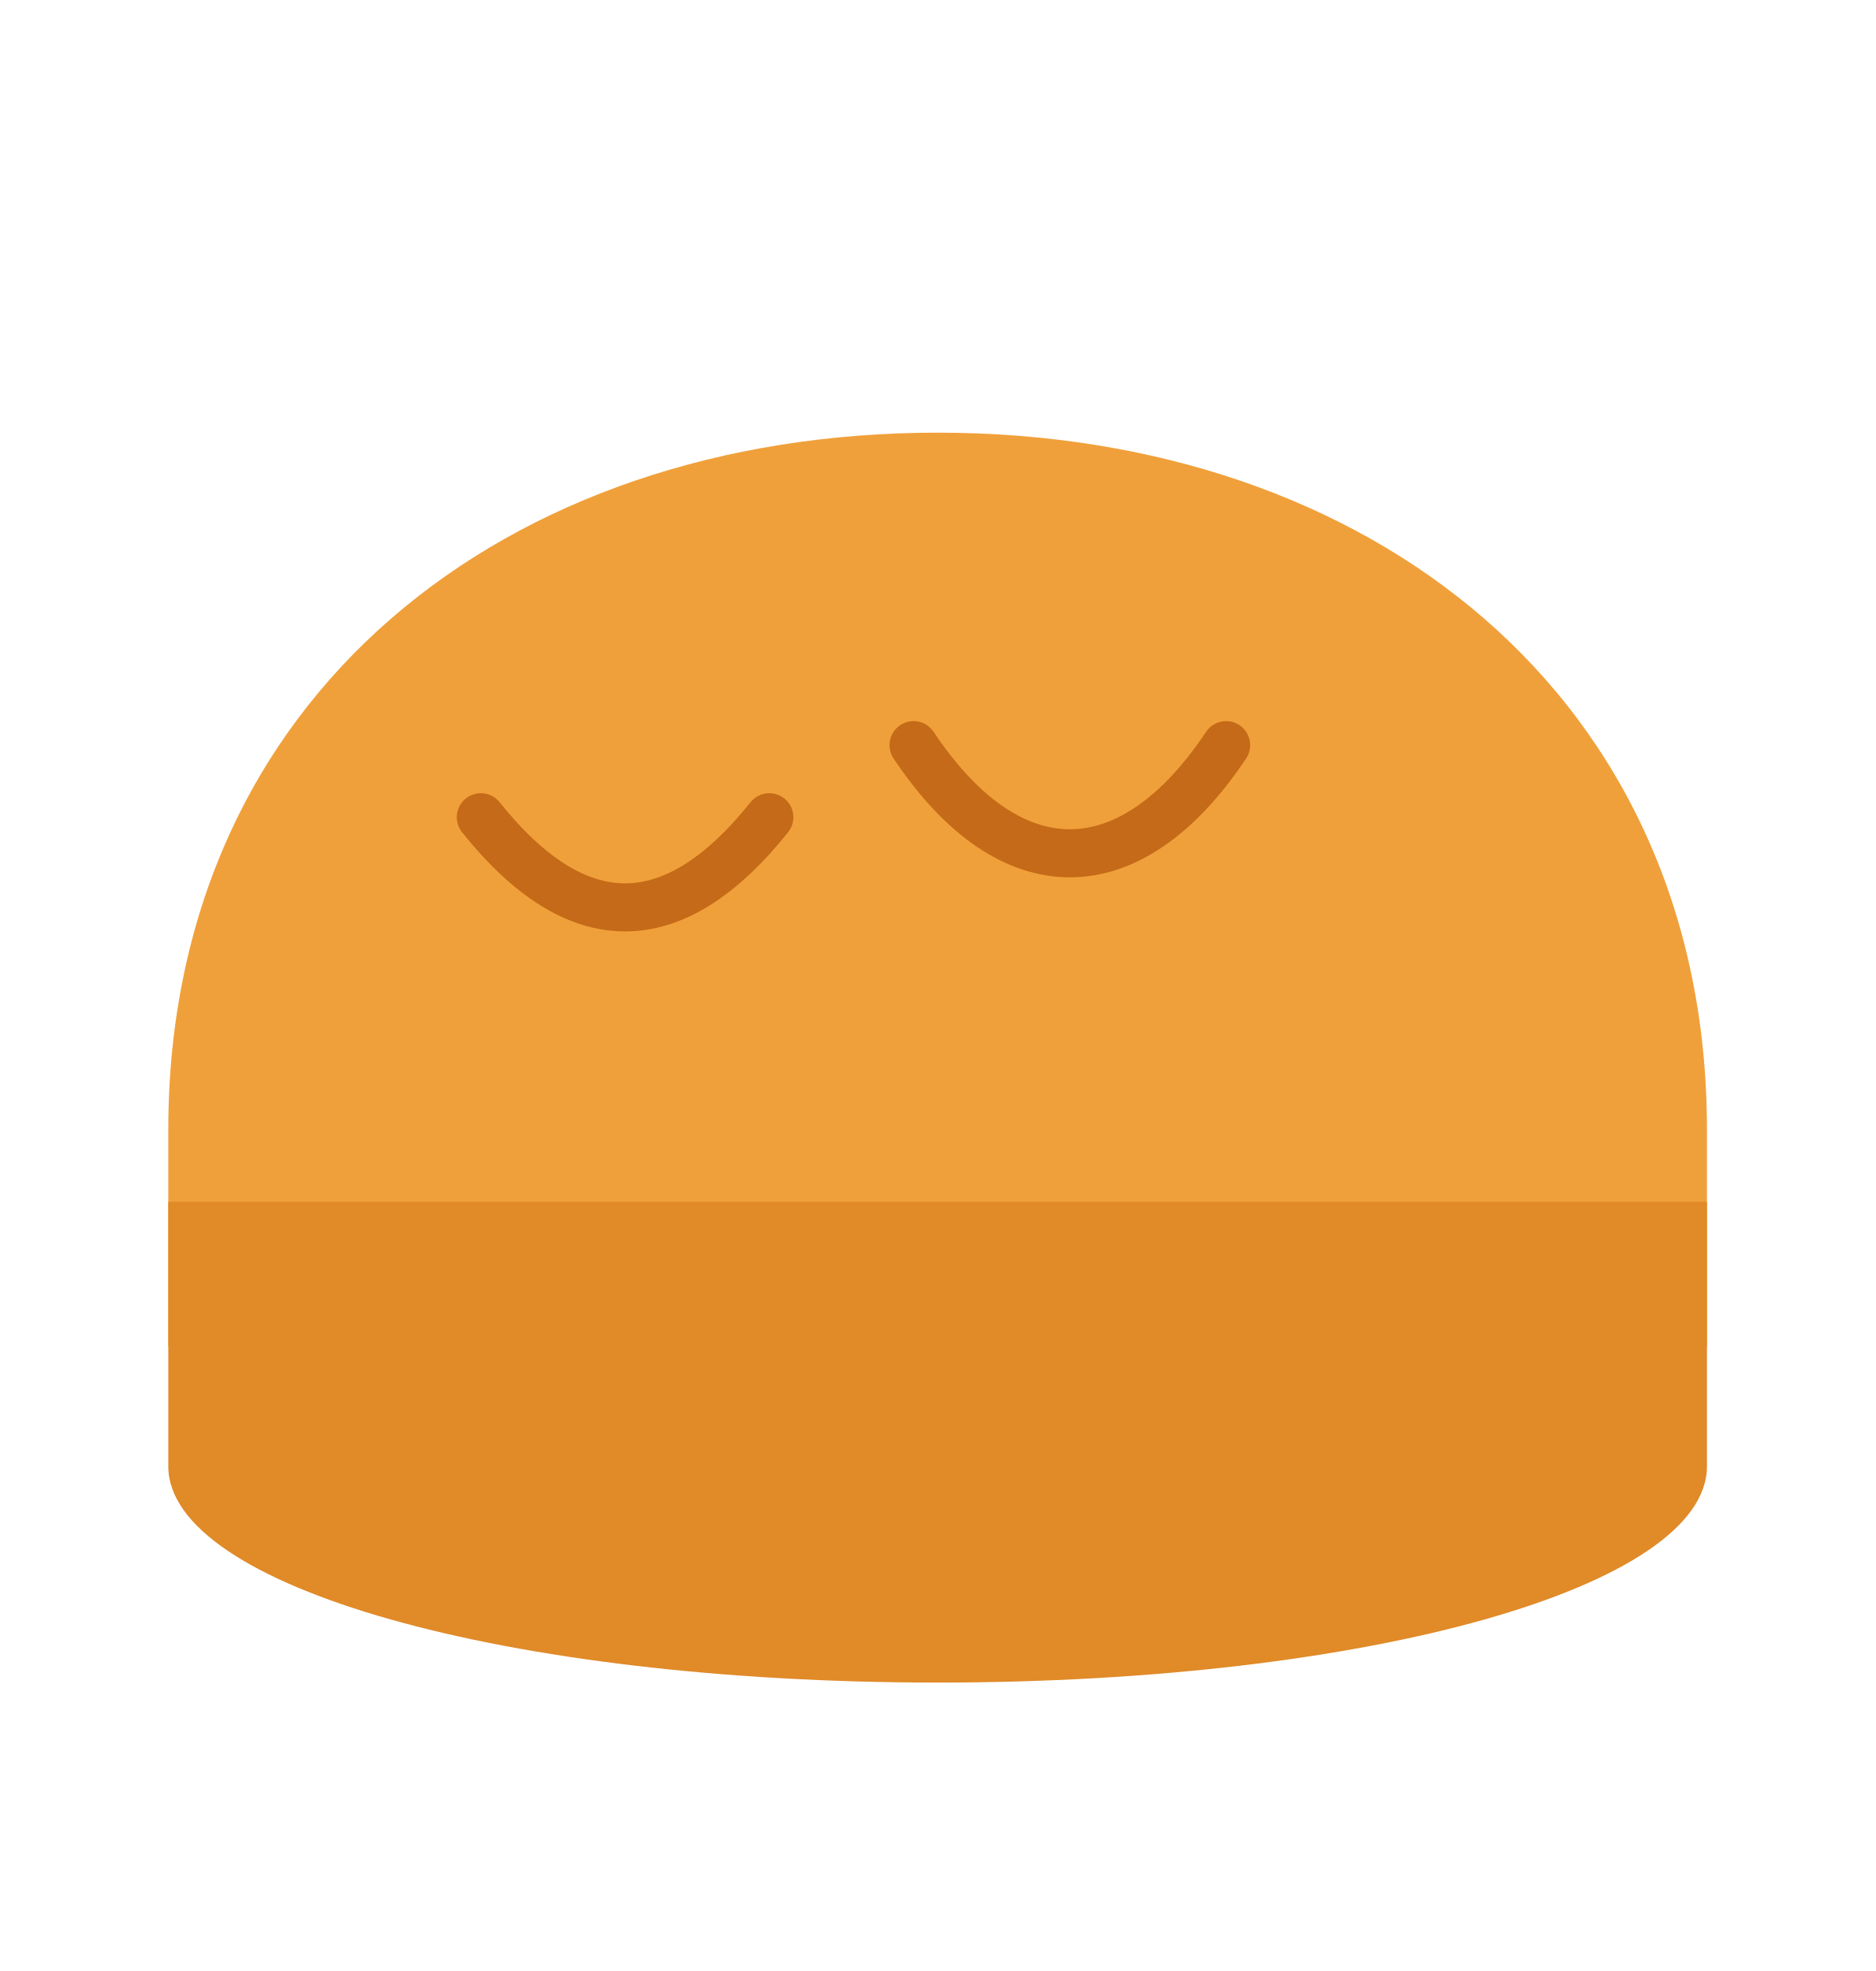
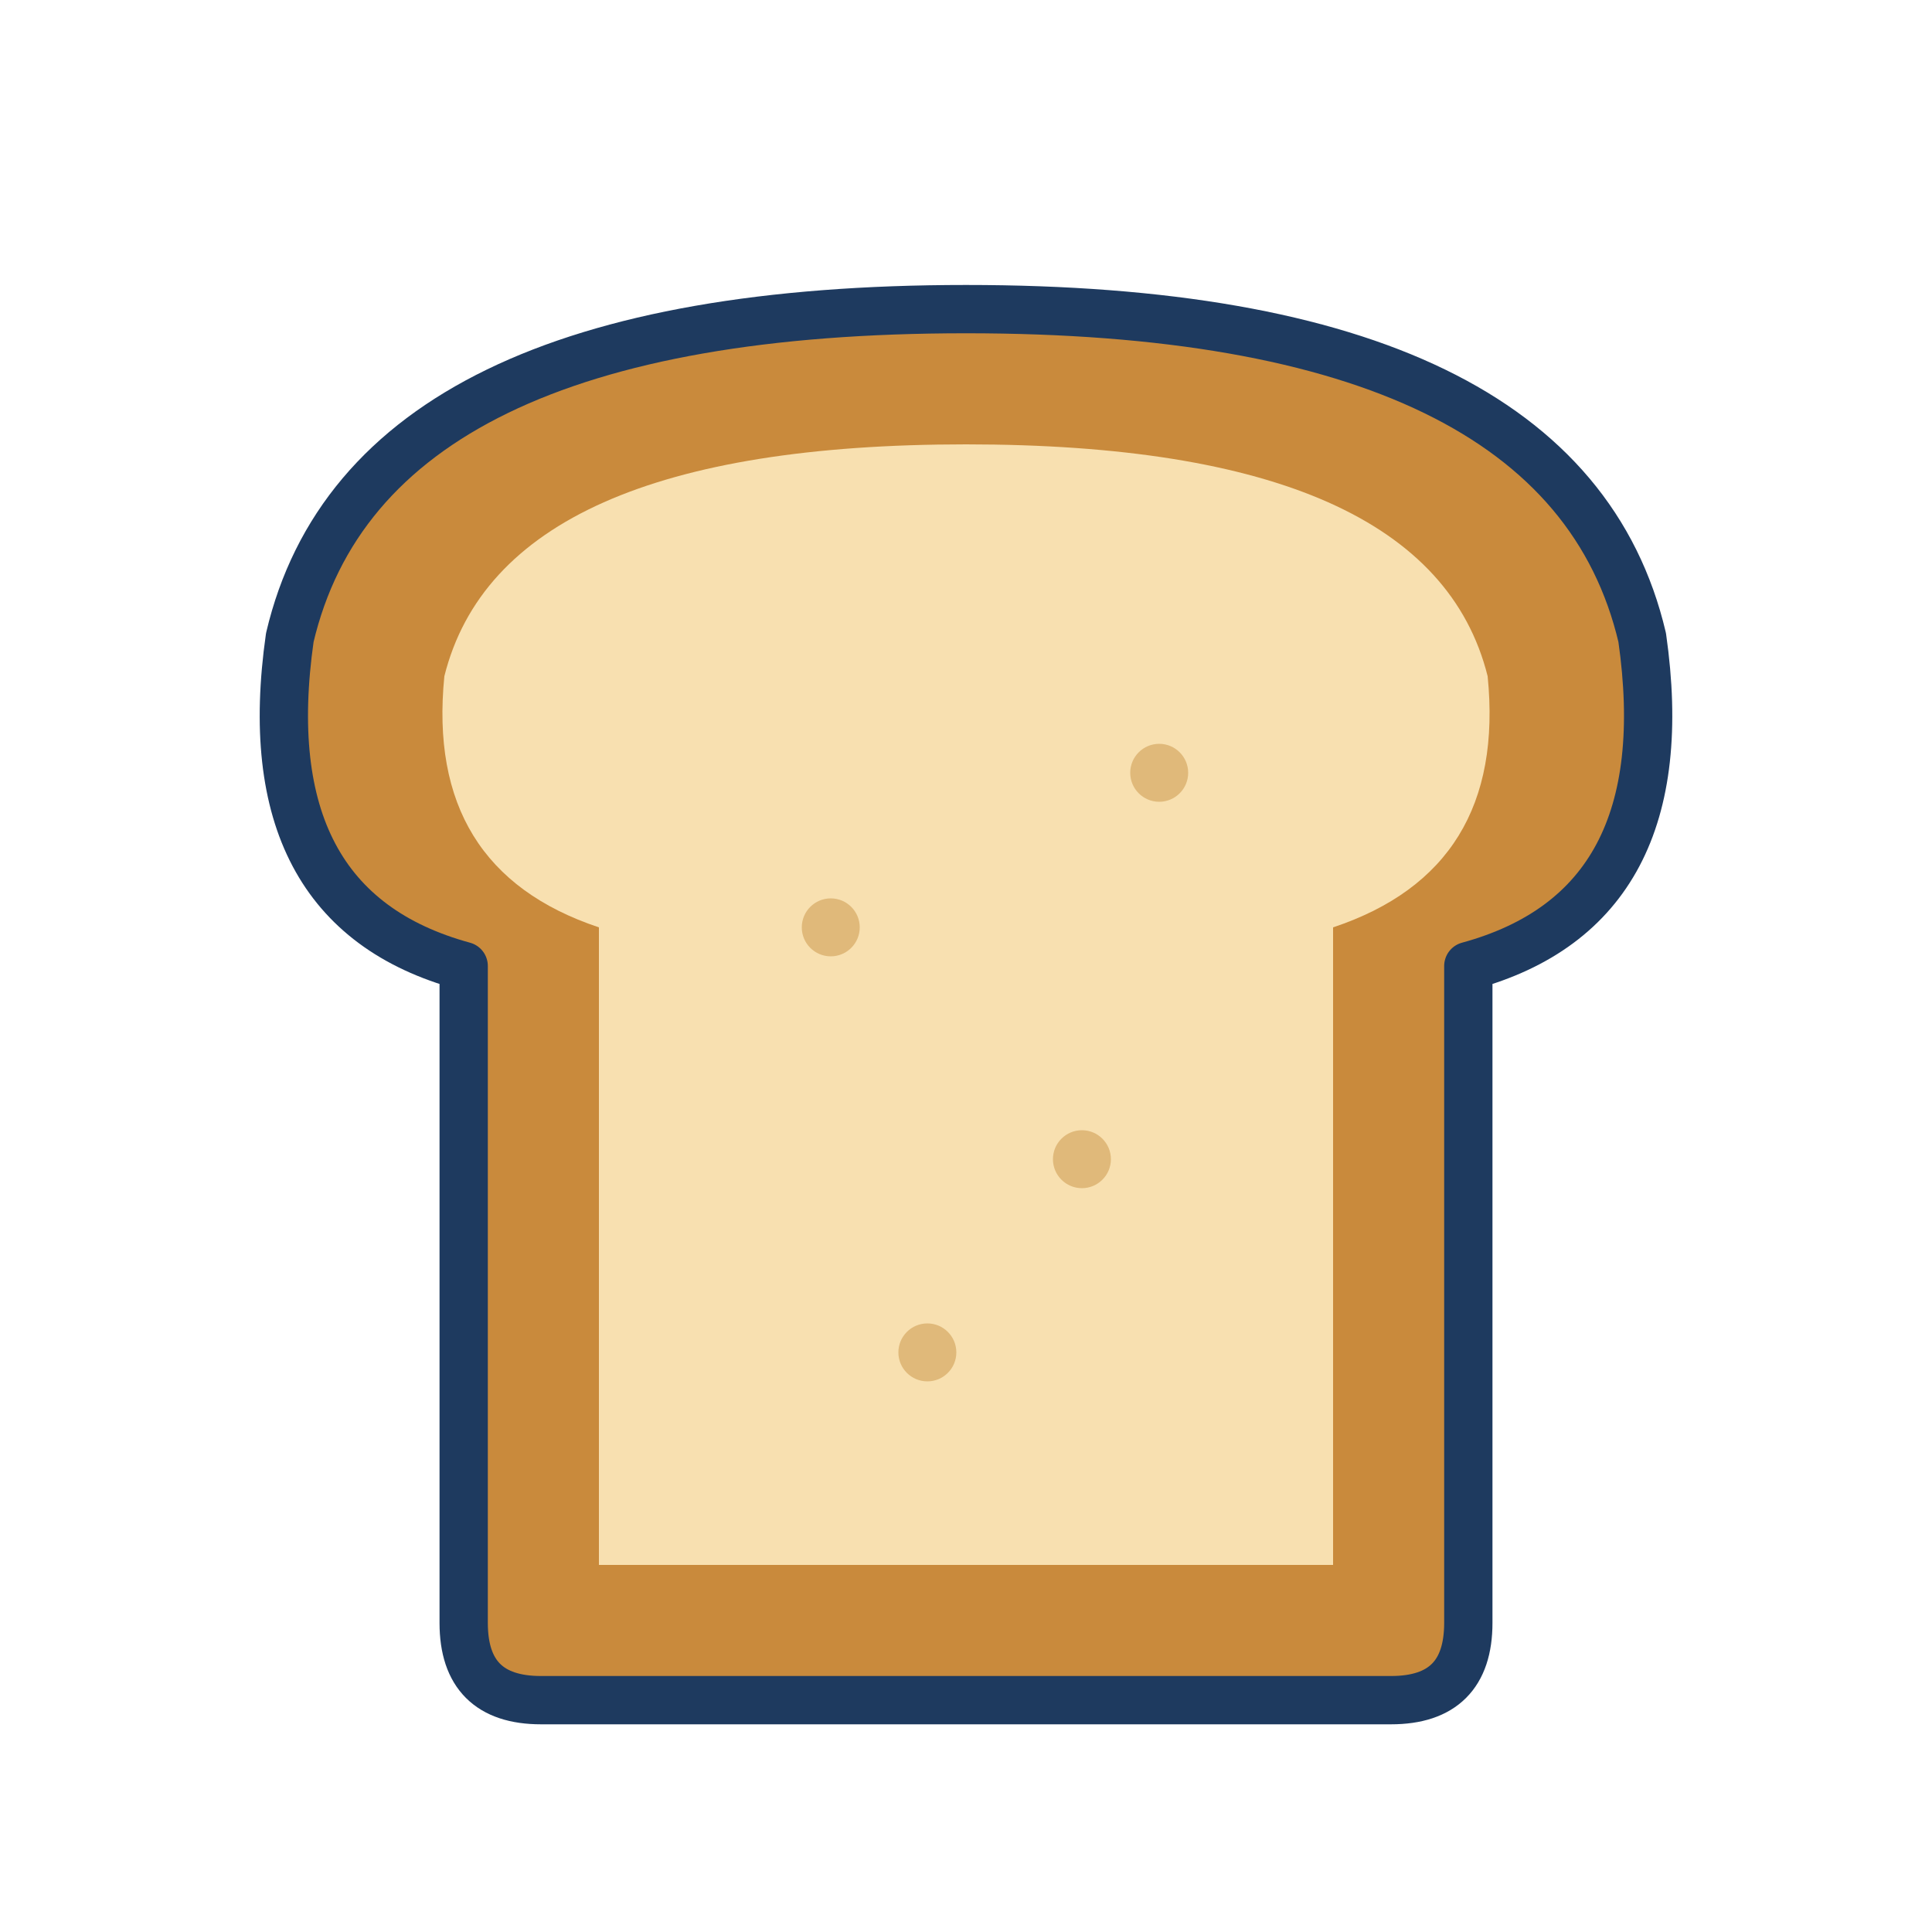
- <svg xmlns="http://www.w3.org/2000/svg" viewBox="22 18 156 164">
-   <path d="M36 112c0-36 28-58 64-58s64 22 64 58v18H36z" fill="#f0a03a" />
-   <path d="M36 118h128v22c0 10-28 18-64 18s-64-8-64-18z" fill="#e08a28" />
-   <path d="M62 86c8 10 16 10 24 0M98 80c8 12 18 12 26 0" fill="none" stroke="#c46a18" stroke-width="4" stroke-linecap="round" />
+ <svg xmlns="http://www.w3.org/2000/svg" viewBox="0 0 200 200">
+   <path d="M48 168 V100 Q26 94 30 66 Q38 32 100 32 Q162 32 170 66 Q174 94 152 100 V168 Q152 176 144 176 H56 Q48 176 48 168 Z" fill="#c98a3c" stroke="#1e3a5f" stroke-width="5" stroke-linejoin="round" />
+   <path d="M62 162 V96 Q44 90 46 70 Q52 46 100 46 Q148 46 154 70 Q156 90 138 96 V162 Z" fill="#f8e0b0" />
+   <circle cx="86" cy="96" r="3" fill="#e0b97a" />
+   <circle cx="112" cy="120" r="3" fill="#e0b97a" />
+   <circle cx="96" cy="140" r="3" fill="#e0b97a" />
+   <circle cx="120" cy="80" r="3" fill="#e0b97a" />
</svg>
